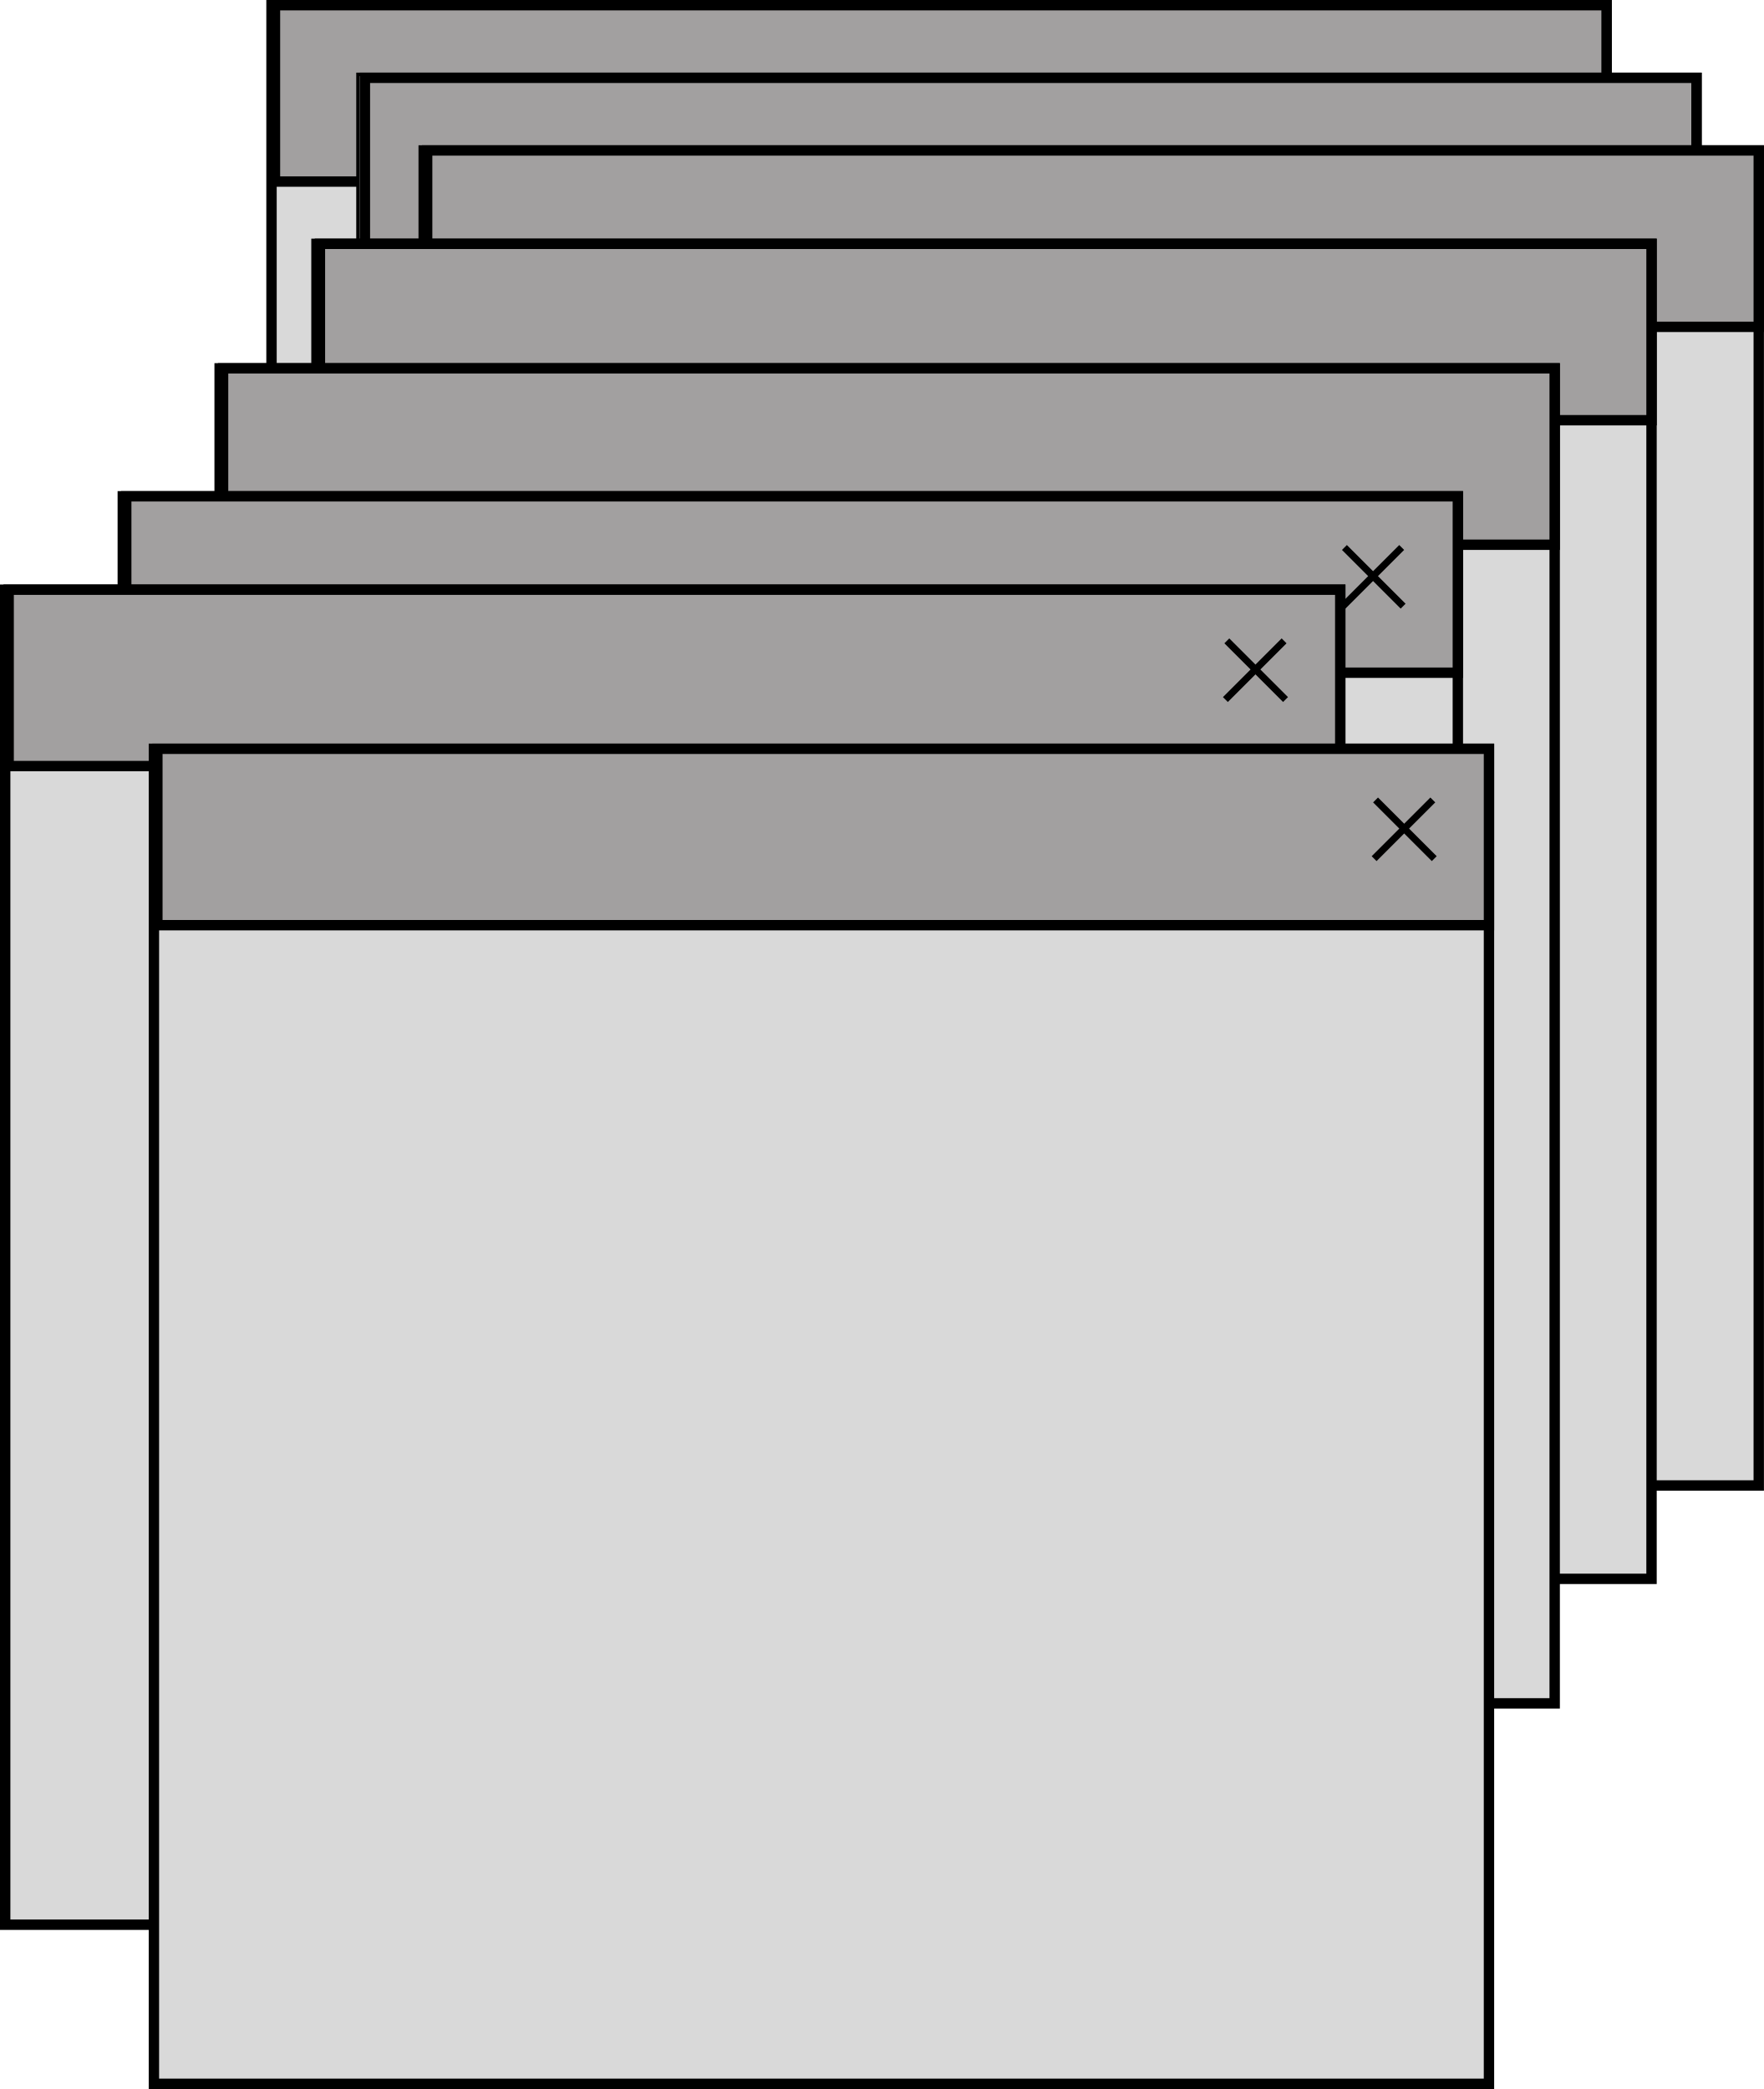
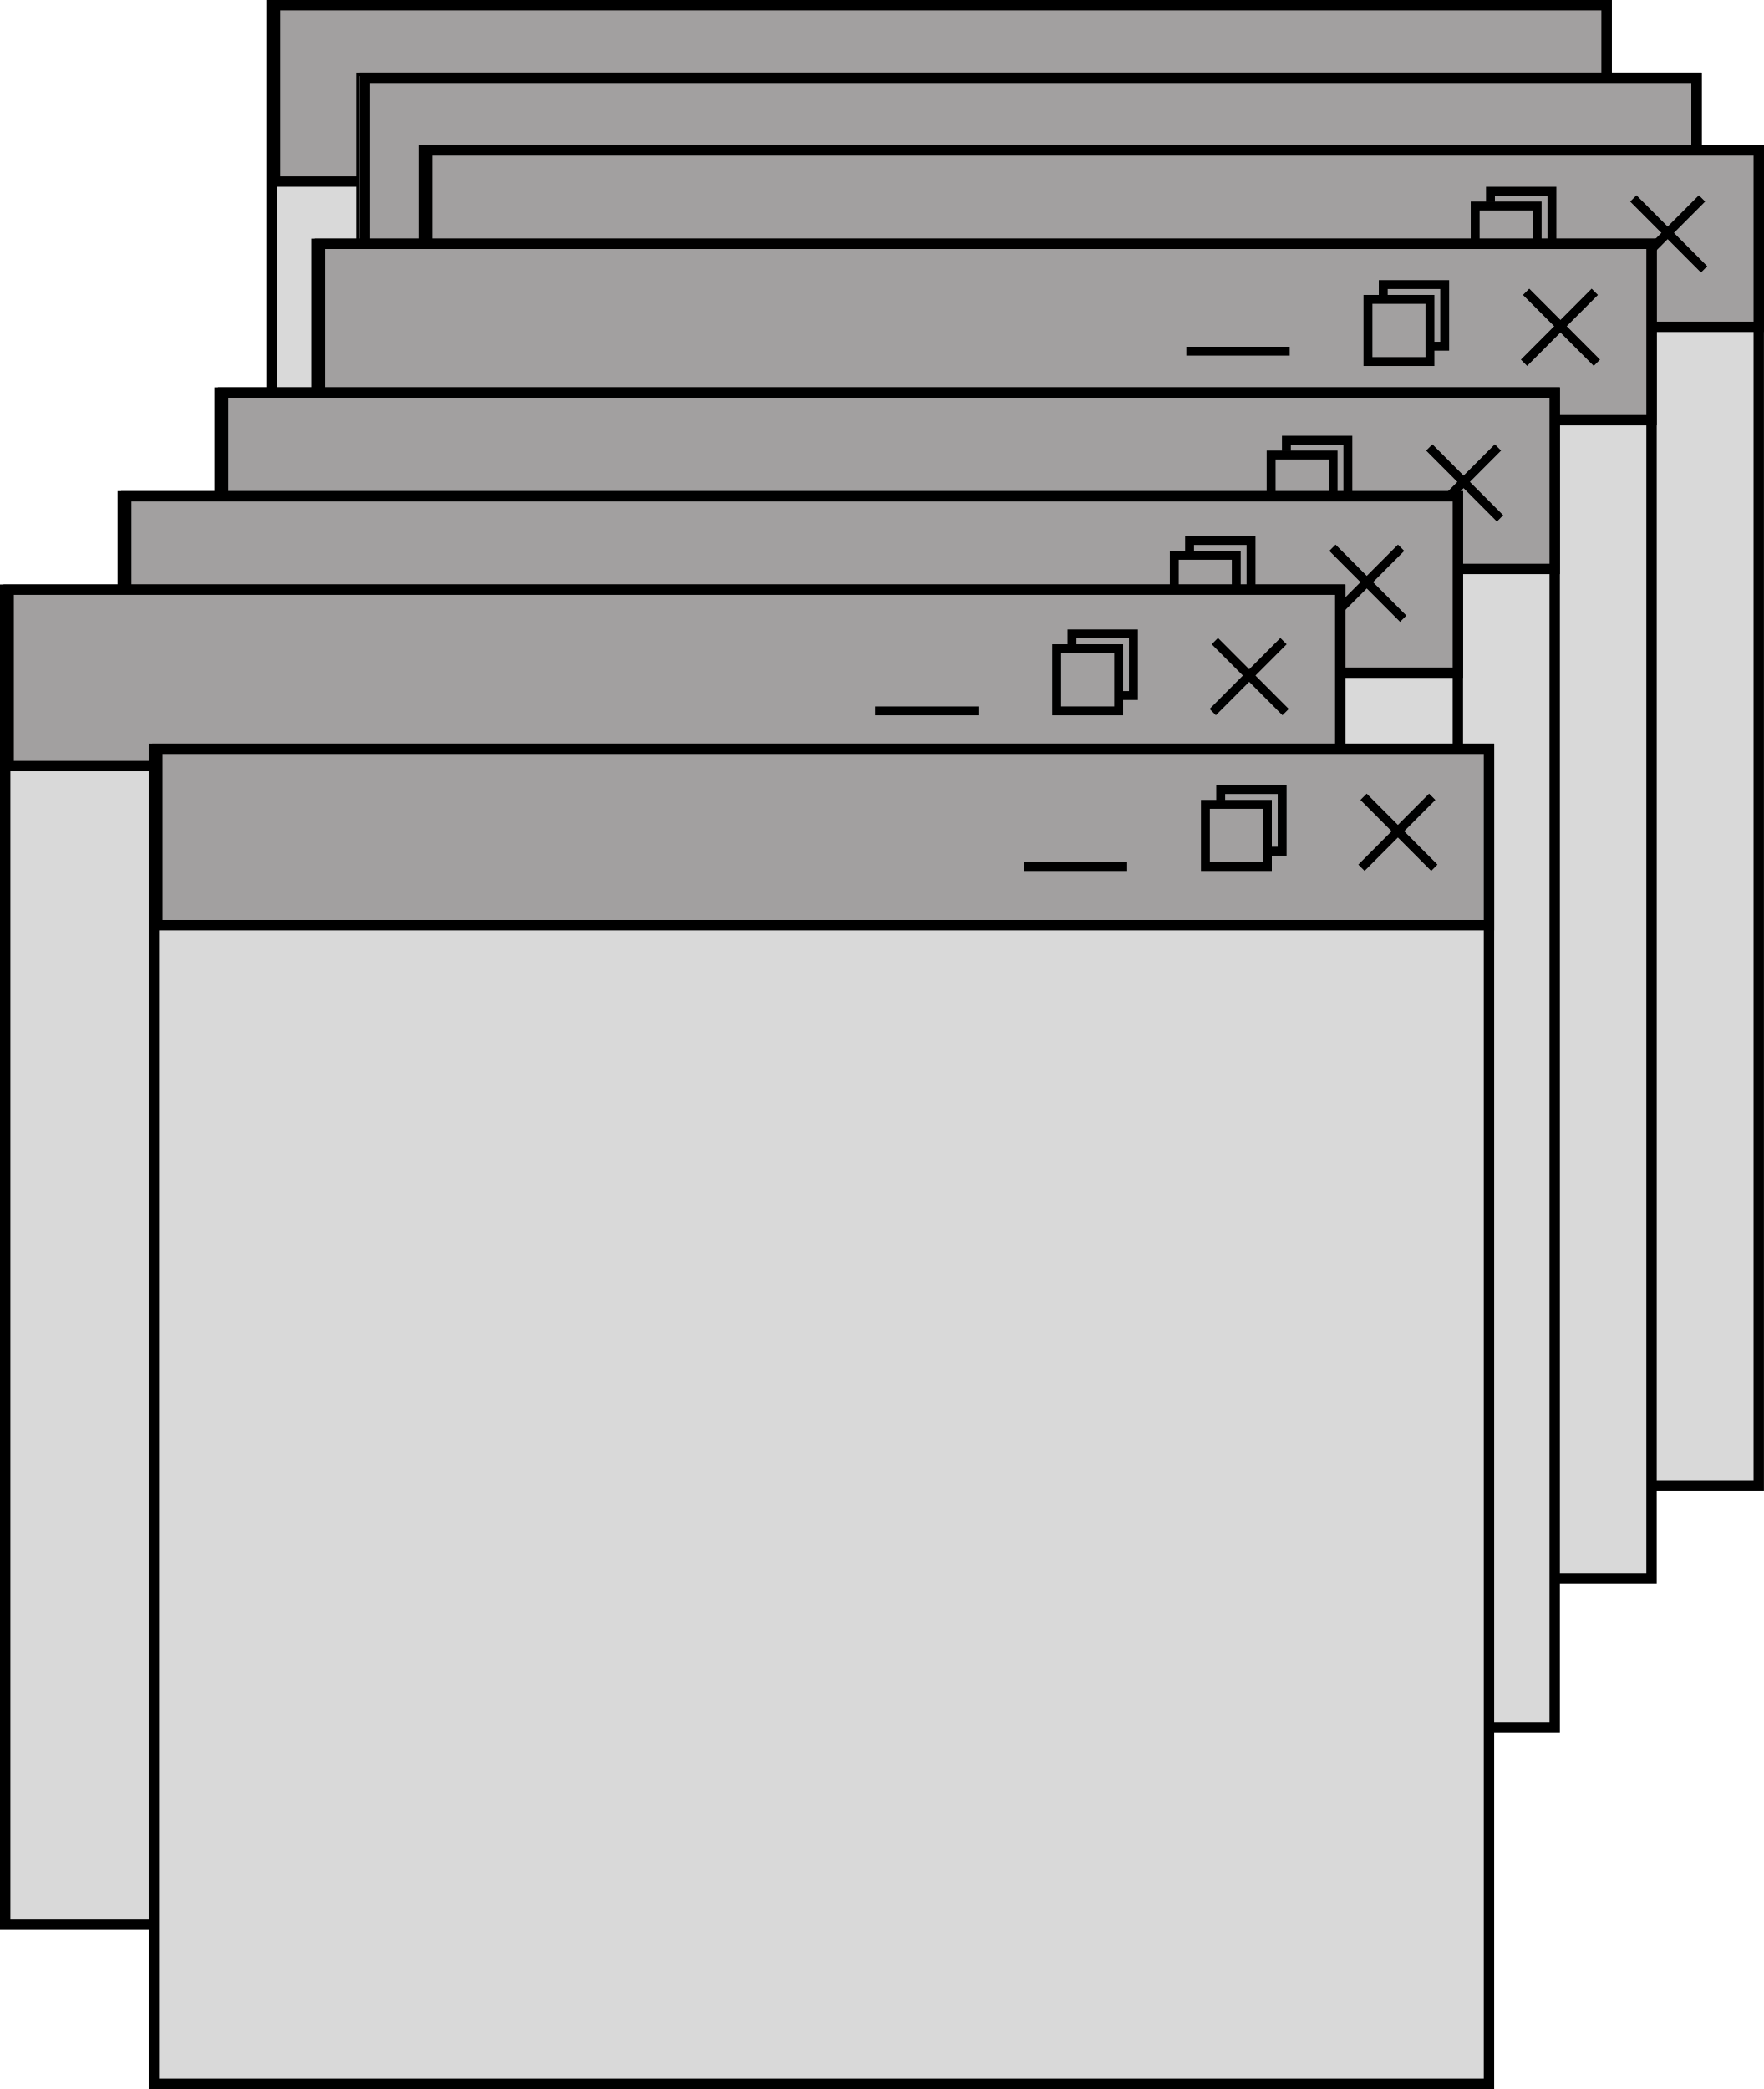
<svg xmlns="http://www.w3.org/2000/svg" width="510" height="604" viewBox="0 0 510 604" fill="none">
  <rect x="-1.5" y="1.5" width="386" height="386" transform="matrix(-1 0 0 1 463 0)" fill="#D9D9D9" stroke="black" stroke-width="3" />
  <rect x="79.5" y="1.5" width="385" height="51" fill="#A2A0A0" stroke="black" stroke-width="3" />
  <rect x="-0.5" y="0.5" width="388" height="388" transform="matrix(-1 0 0 1 491 21)" fill="#D9D9D9" stroke="black" />
  <rect x="105.5" y="22.5" width="385" height="51" fill="#A2A0A0" stroke="black" stroke-width="3" />
  <rect x="-1.5" y="1.5" width="386" height="386" transform="matrix(-1 0 0 1 507 42)" fill="#D9D9D9" stroke="black" stroke-width="3" />
  <rect x="123.5" y="43.5" width="385" height="51" fill="#A2A0A0" stroke="black" stroke-width="3" />
+   <rect x="426.509" y="59.564" width="17.922" height="17.978" stroke="black" stroke-width="2.568" />
+   <path fill-rule="evenodd" clip-rule="evenodd" d="M432.215 56.568H447.416V71.826H445.563V74.394H447.416H449.984V71.826V56.568V54H447.416H432.215H429.646V56.568V58.434H432.215V56.568Z" fill="black" />
+   <line y1="-1.284" x2="28.982" y2="-1.284" transform="matrix(0.706133 0.708079 -0.706133 0.708079 471.329 58.2803)" stroke="black" stroke-width="2.568" />
+   <line y1="-1.284" x2="28.982" y2="-1.284" transform="matrix(0.706133 -0.708079 0.706133 0.708079 472.535 78.8018)" stroke="black" stroke-width="2.568" />
  <rect x="-1.5" y="1.5" width="386" height="386" transform="matrix(-1 0 0 1 476 69)" fill="#D9D9D9" stroke="black" stroke-width="3" />
  <rect x="92.5" y="70.5" width="385" height="51" fill="#A2A0A0" stroke="black" stroke-width="3" />
-   <rect x="-1.5" y="1.5" width="386" height="386" transform="matrix(-1 0 0 1 448 105)" fill="#D9D9D9" stroke="black" stroke-width="3" />
-   <rect x="64.5" y="106.5" width="385" height="51" fill="#A2A0A0" stroke="black" stroke-width="3" />
+   <rect x="-1.5" y="1.5" width="386" height="386" transform="matrix(-1 0 0 1 448 112)" fill="#D9D9D9" stroke="black" stroke-width="3" />
+   <rect x="64.5" y="113.5" width="385" height="51" fill="#A2A0A0" stroke="black" stroke-width="3" />
+   <line y1="-1.284" x2="29.882" y2="-1.284" transform="matrix(-1 -8.76636e-08 -8.71826e-08 1 344.881 147.827)" stroke="black" stroke-width="2.568" />
+   <rect x="367.509" y="131.564" width="17.922" height="17.978" stroke="black" stroke-width="2.568" />
+   <path fill-rule="evenodd" clip-rule="evenodd" d="M373.215 128.568H388.416V143.825H386.563V146.394H388.416H390.984V143.825V128.568V126H388.416H373.215H370.646V128.568V130.434H373.215V128.568Z" fill="black" />
+   <line y1="-1.284" x2="28.982" y2="-1.284" transform="matrix(0.706133 0.708079 -0.706133 0.708079 412.329 130.28)" stroke="black" stroke-width="2.568" />
+   <line y1="-1.284" x2="28.982" y2="-1.284" transform="matrix(0.706133 -0.708079 0.706133 0.708079 413.535 150.802)" stroke="black" stroke-width="2.568" />
+   <line y1="-1.284" x2="29.882" y2="-1.284" transform="matrix(-1 -8.76636e-08 -8.71826e-08 1 372.881 102.827)" stroke="black" stroke-width="2.568" />
+   <rect x="395.509" y="86.564" width="17.922" height="17.978" stroke="black" stroke-width="2.568" />
+   <path fill-rule="evenodd" clip-rule="evenodd" d="M401.215 83.568H416.416V98.826H414.563V101.394H416.416H418.984V98.826V83.568V81H416.416H401.215H398.646V83.568V85.434H401.215V83.568Z" fill="black" />
+   <line y1="-1.284" x2="28.982" y2="-1.284" transform="matrix(0.706133 0.708079 -0.706133 0.708079 440.329 85.2803)" stroke="black" stroke-width="2.568" />
+   <line y1="-1.284" x2="28.982" y2="-1.284" transform="matrix(0.706133 -0.708079 0.706133 0.708079 441.535 105.802)" stroke="black" stroke-width="2.568" />
  <rect x="-1.5" y="1.5" width="386" height="386" transform="matrix(-1 0 0 1 420 142)" fill="#D9D9D9" stroke="black" stroke-width="3" />
  <rect x="36.5" y="143.5" width="385" height="51" fill="#A2A0A0" stroke="black" stroke-width="3" />
-   <line x1="388.707" y1="158.293" x2="405.678" y2="175.263" stroke="black" stroke-width="2" />
-   <line x1="388.293" y1="175.264" x2="405.263" y2="158.293" stroke="black" stroke-width="2" />
+   <line y1="-1.284" x2="29.882" y2="-1.284" transform="matrix(-1 -8.76636e-08 -8.71826e-08 1 316.882 179.827)" stroke="black" stroke-width="2.568" />
+   <rect x="339.509" y="160.564" width="17.922" height="17.978" stroke="black" stroke-width="2.568" />
+   <path fill-rule="evenodd" clip-rule="evenodd" d="M345.215 157.568H360.416V172.825H358.563V175.394H360.416H362.984V172.825V157.568V155H360.416H345.215H342.646V157.568V159.434H345.215V157.568Z" fill="black" />
+   <line y1="-1.284" x2="28.982" y2="-1.284" transform="matrix(0.706133 0.708079 -0.706133 0.708079 384.329 159.28)" stroke="black" stroke-width="2.568" />
+   <line y1="-1.284" x2="28.982" y2="-1.284" transform="matrix(0.706133 -0.708079 0.706133 0.708079 385.535 179.802)" stroke="black" stroke-width="2.568" />
  <rect x="-1.5" y="1.5" width="386" height="386" transform="matrix(-1 0 0 1 386 169)" fill="#D9D9D9" stroke="black" stroke-width="3" />
  <rect x="2.5" y="170.5" width="385" height="51" fill="#A2A0A0" stroke="black" stroke-width="3" />
-   <line x1="354.707" y1="185.293" x2="371.678" y2="202.263" stroke="black" stroke-width="2" />
-   <line x1="354.293" y1="202.264" x2="371.263" y2="185.293" stroke="black" stroke-width="2" />
  <rect x="-1.5" y="1.5" width="386" height="386" transform="matrix(-1 0 0 1 429 215)" fill="#D9D9D9" stroke="black" stroke-width="3" />
  <rect x="45.5" y="216.5" width="385" height="51" fill="#A2A0A0" stroke="black" stroke-width="3" />
-   <line x1="397.707" y1="231.293" x2="414.678" y2="248.263" stroke="black" stroke-width="2" />
-   <line x1="397.293" y1="248.264" x2="414.263" y2="231.293" stroke="black" stroke-width="2" />
+   <line y1="-1.284" x2="29.882" y2="-1.284" transform="matrix(-1 -8.76636e-08 -8.71826e-08 1 325.882 251.827)" stroke="black" stroke-width="2.568" />
+   <rect x="348.509" y="232.564" width="17.922" height="17.978" stroke="black" stroke-width="2.568" />
+   <path fill-rule="evenodd" clip-rule="evenodd" d="M354.215 229.568H369.416V244.825H367.563V247.394H369.416H371.984V244.825V229.568V227H369.416H354.215H351.646V229.568V231.434H354.215V229.568Z" fill="black" />
+   <line y1="-1.284" x2="28.982" y2="-1.284" transform="matrix(0.706133 0.708079 -0.706133 0.708079 393.329 231.28)" stroke="black" stroke-width="2.568" />
+   <line y1="-1.284" x2="28.982" y2="-1.284" transform="matrix(0.706133 -0.708079 0.706133 0.708079 394.535 251.802)" stroke="black" stroke-width="2.568" />
+   <line y1="-1.284" x2="29.882" y2="-1.284" transform="matrix(-1 -8.76636e-08 -8.71826e-08 1 282.882 206.827)" stroke="black" stroke-width="2.568" />
+   <rect x="305.509" y="187.564" width="17.922" height="17.978" stroke="black" stroke-width="2.568" />
+   <path fill-rule="evenodd" clip-rule="evenodd" d="M311.215 184.568H326.416V199.825H324.563V202.394H326.416H328.984V199.825V184.568V182H326.416H311.215H308.646V184.568V186.434H311.215V184.568Z" fill="black" />
+   <line y1="-1.284" x2="28.982" y2="-1.284" transform="matrix(0.706133 0.708079 -0.706133 0.708079 350.329 186.28)" stroke="black" stroke-width="2.568" />
+   <line y1="-1.284" x2="28.982" y2="-1.284" transform="matrix(0.706133 -0.708079 0.706133 0.708079 351.535 206.802)" stroke="black" stroke-width="2.568" />
</svg>
